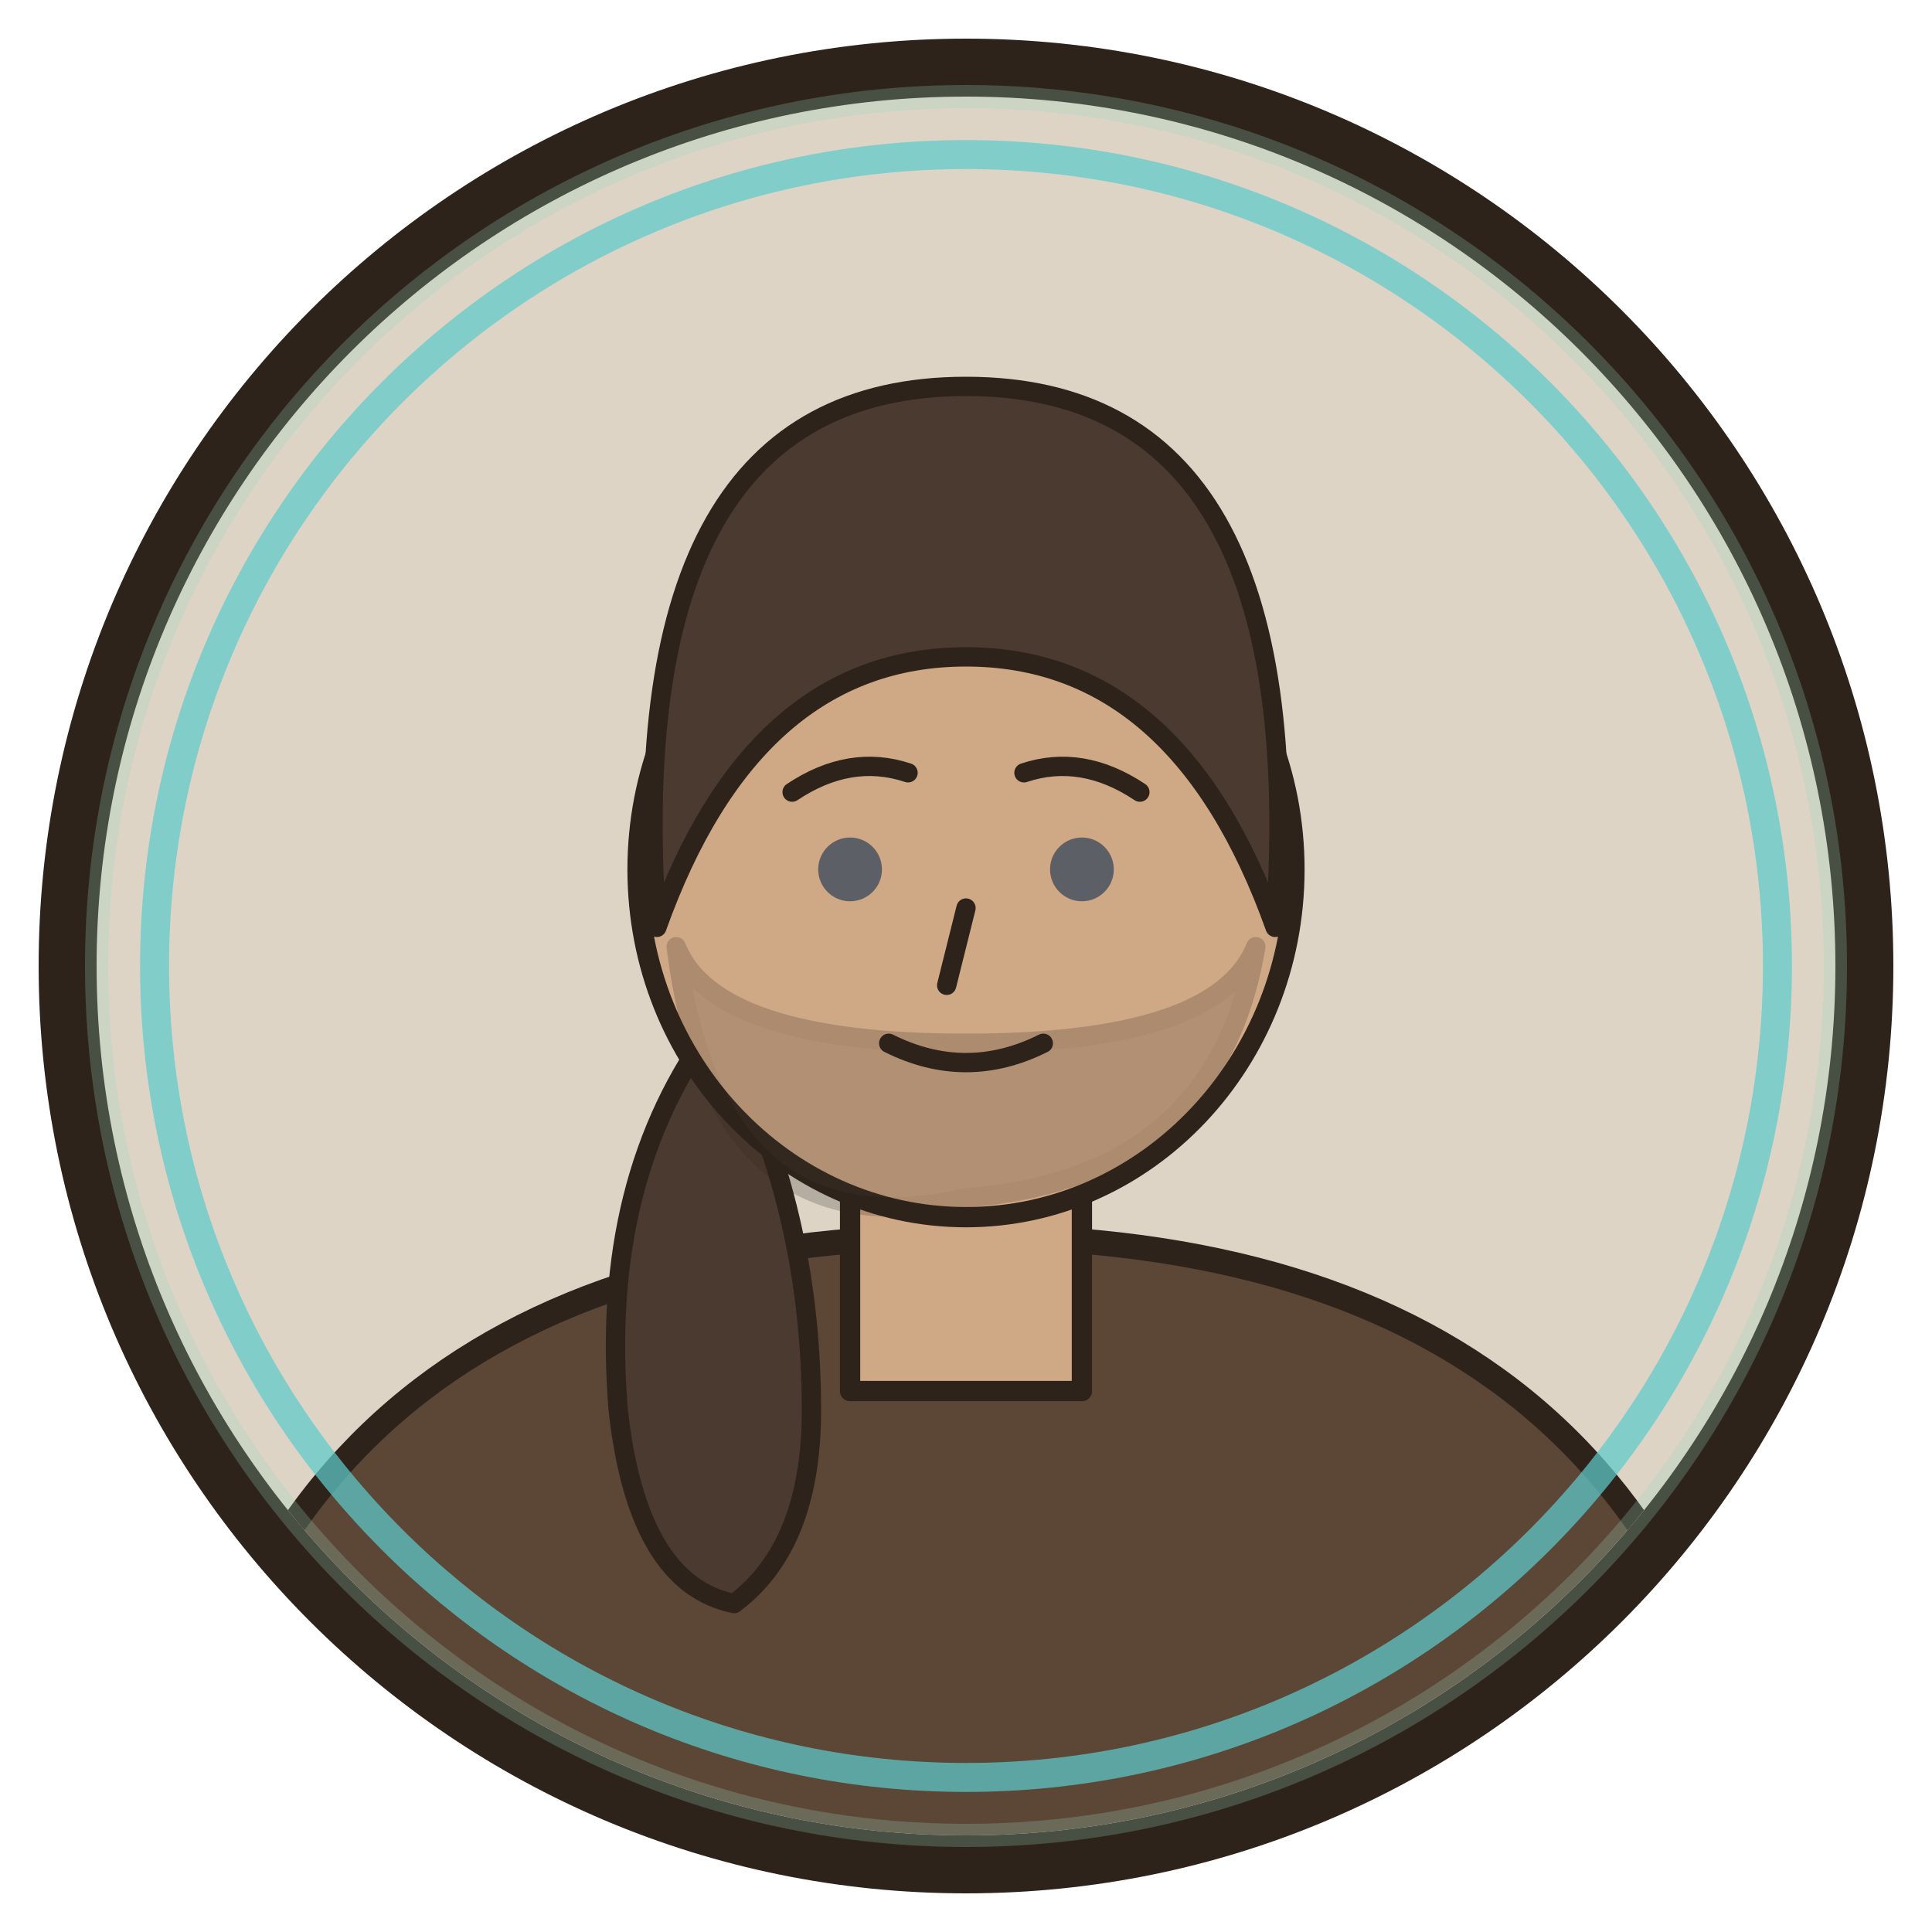
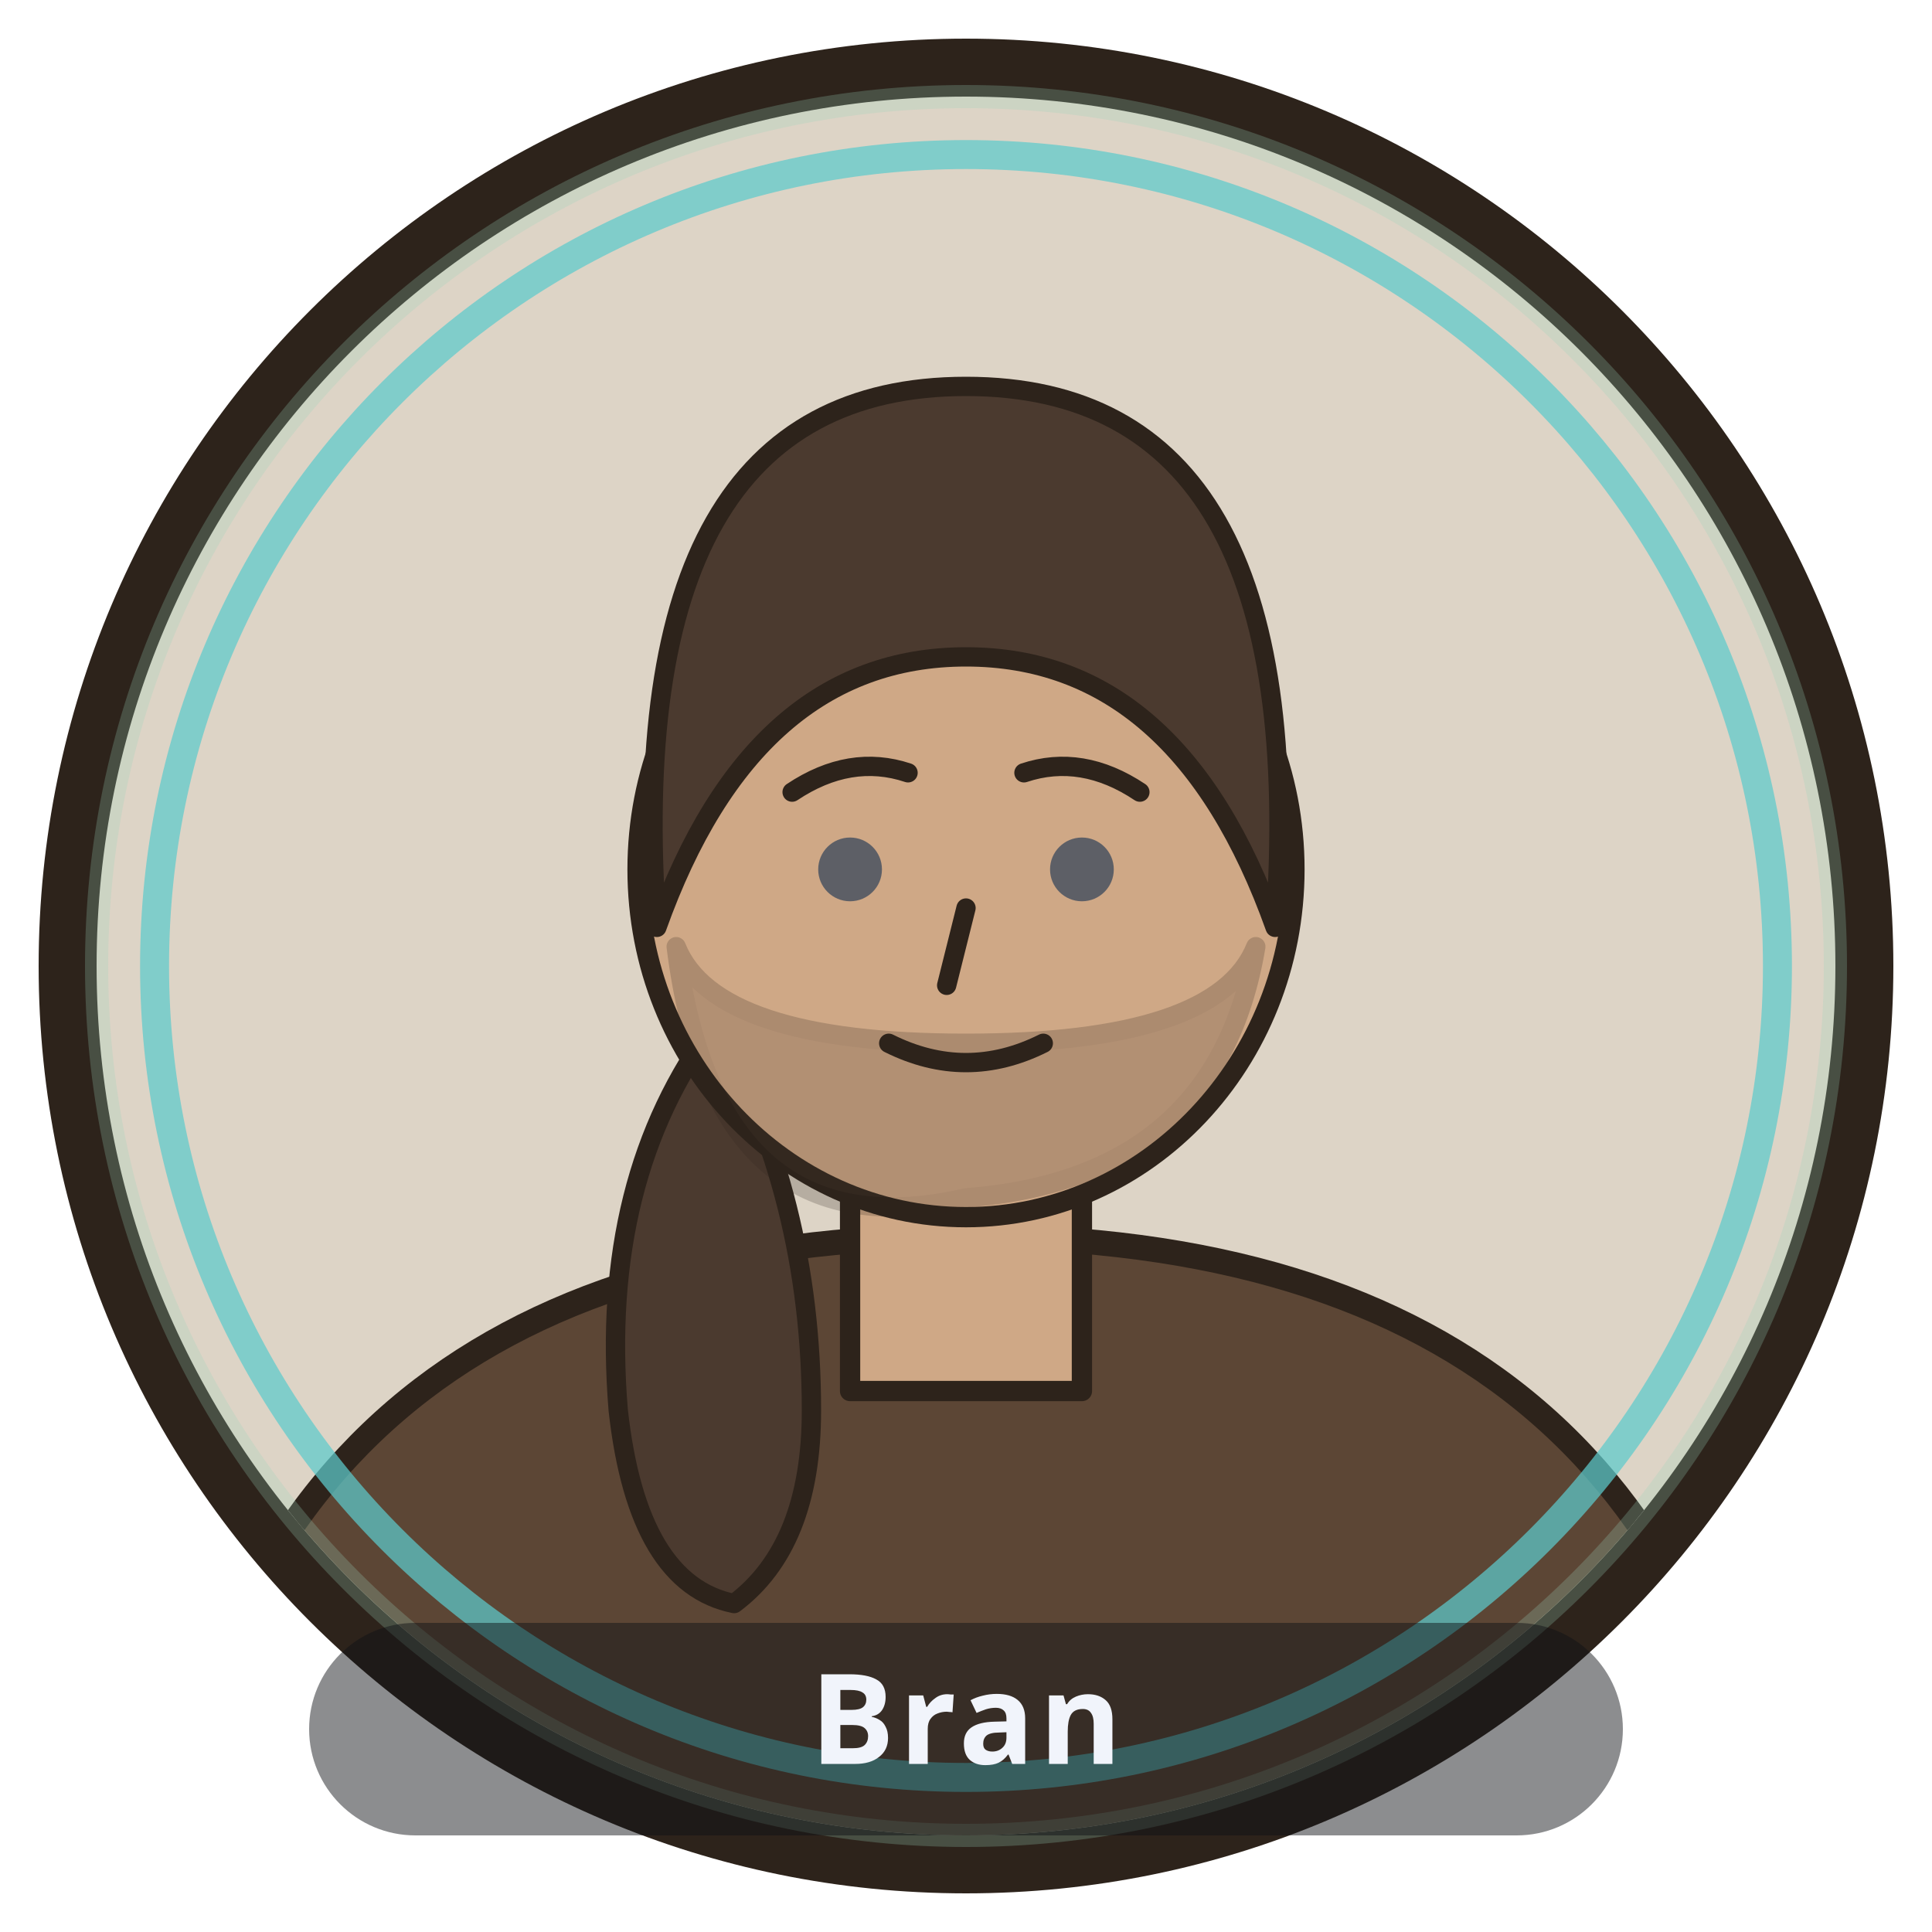
<svg xmlns="http://www.w3.org/2000/svg" viewBox="0 0 100 100">
  <style>
.ring{fill:#ddd4c6;stroke:#2d231b;stroke-width:3;}
.gold{fill:none;stroke:hsl(181 52% 58%);stroke-width:1.5;opacity:.72;}
.cloak{fill:#5c4635;stroke:#2d231b;stroke-width:1.3;stroke-linejoin:round;}
.skin{fill:#cfa886;stroke:#2d231b;stroke-width:1.05;stroke-linejoin:round;}
.hair{fill:#4b3a2f;stroke:#2d231b;stroke-width:1;stroke-linejoin:round;}
.ln{fill:none;stroke:#2d231b;stroke-width:1;stroke-linecap:round;}
.hl{fill:none;stroke:#d7d0c2;stroke-width:.8;opacity:.84;}
.eye{fill:#5d5f66;}
</style>
  <circle class="ring" cx="50" cy="50" r="46.5" />
  <clipPath id="t">
    <circle cx="50" cy="50" r="45" />
  </clipPath>
  <g clip-path="url(#t)">
    <path class="cloak" d="M8,100 q4,-36 42,-36 q38,0 42,36 Z" />
    <rect class="skin" x="44" y="58" width="12" height="14" />
    <path class="hair" d="M37,53 q-6,8 -5,20 q1,9 6,10 q4,-3 4,-10 q0,-11 -5,-20 Z" />
    <ellipse class="skin" cx="50" cy="45" rx="17" ry="18" />
    <path class="hair" d="M34,48 q-2,-28 16,-28 q18,0 16,28 q-5,-14 -16,-14 q-11,0 -16,14 Z" />
    <path class="hair" d="M35,49 q2,16 15,13 q13,-1 15,-13 q-2,5 -15,5 q-13,0 -15,-5 Z" opacity=".22" />
    <circle class="eye" cx="44" cy="45" r="1.65" />
    <circle class="eye" cx="56" cy="45" r="1.65" />
    <path class="ln" d="M41,41 q3,-2 6,-1 M53,40 q3,-1 6,1" stroke-width=".9" />
    <line class="ln" x1="50" y1="47" x2="49" y2="51" stroke-width=".8" />
    <path class="ln" d="M46,54 q4,2 8,0" stroke-width=".92" />
  </g>
  <circle class="gold" cx="50" cy="50" r="42" />
  <circle cx="50" cy="50" r="45" fill="none" stroke="hsl(155 42% 72%)" stroke-opacity=".25" stroke-width="1.2" />
+   <rect x="16" y="84" width="68" height="11" rx="5.5" fill="#0f1116" fill-opacity="0.48" />
+   <text x="50" y="91.3" text-anchor="middle" font-family="Verdana, sans-serif" font-size="6.5" font-weight="700" letter-spacing="0.25" fill="#f1f4fb">Bran</text>
</svg>
